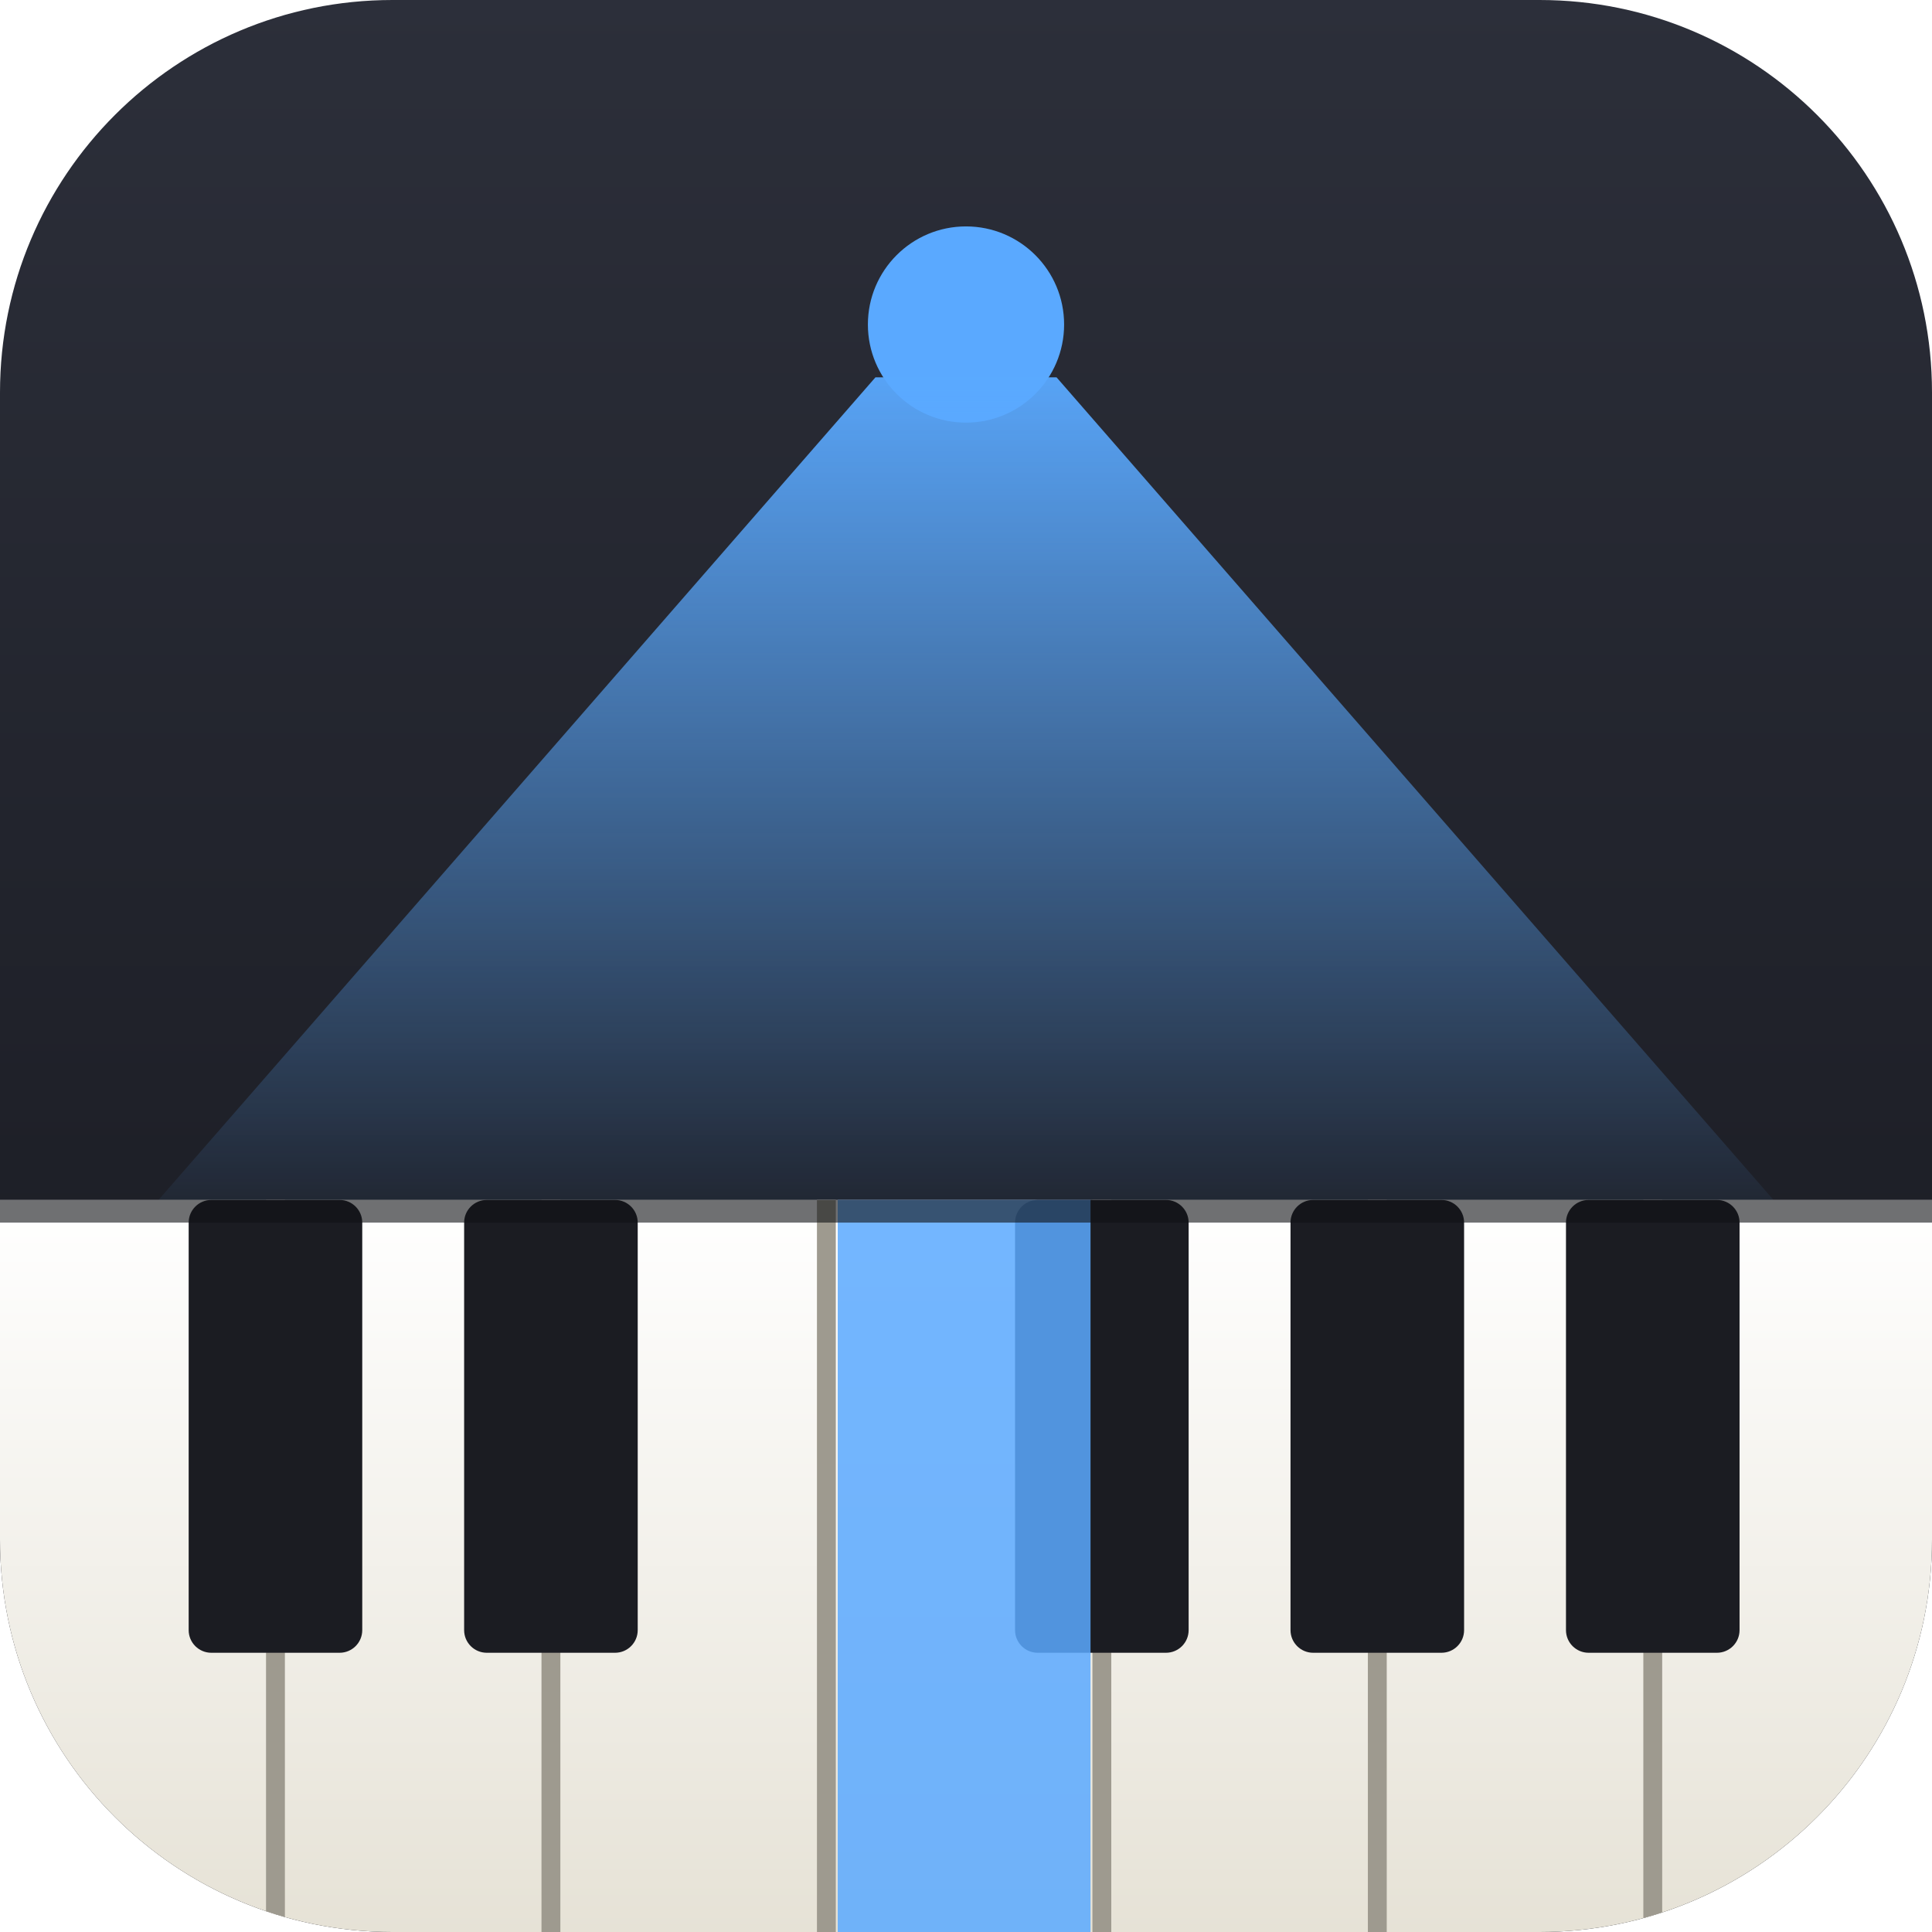
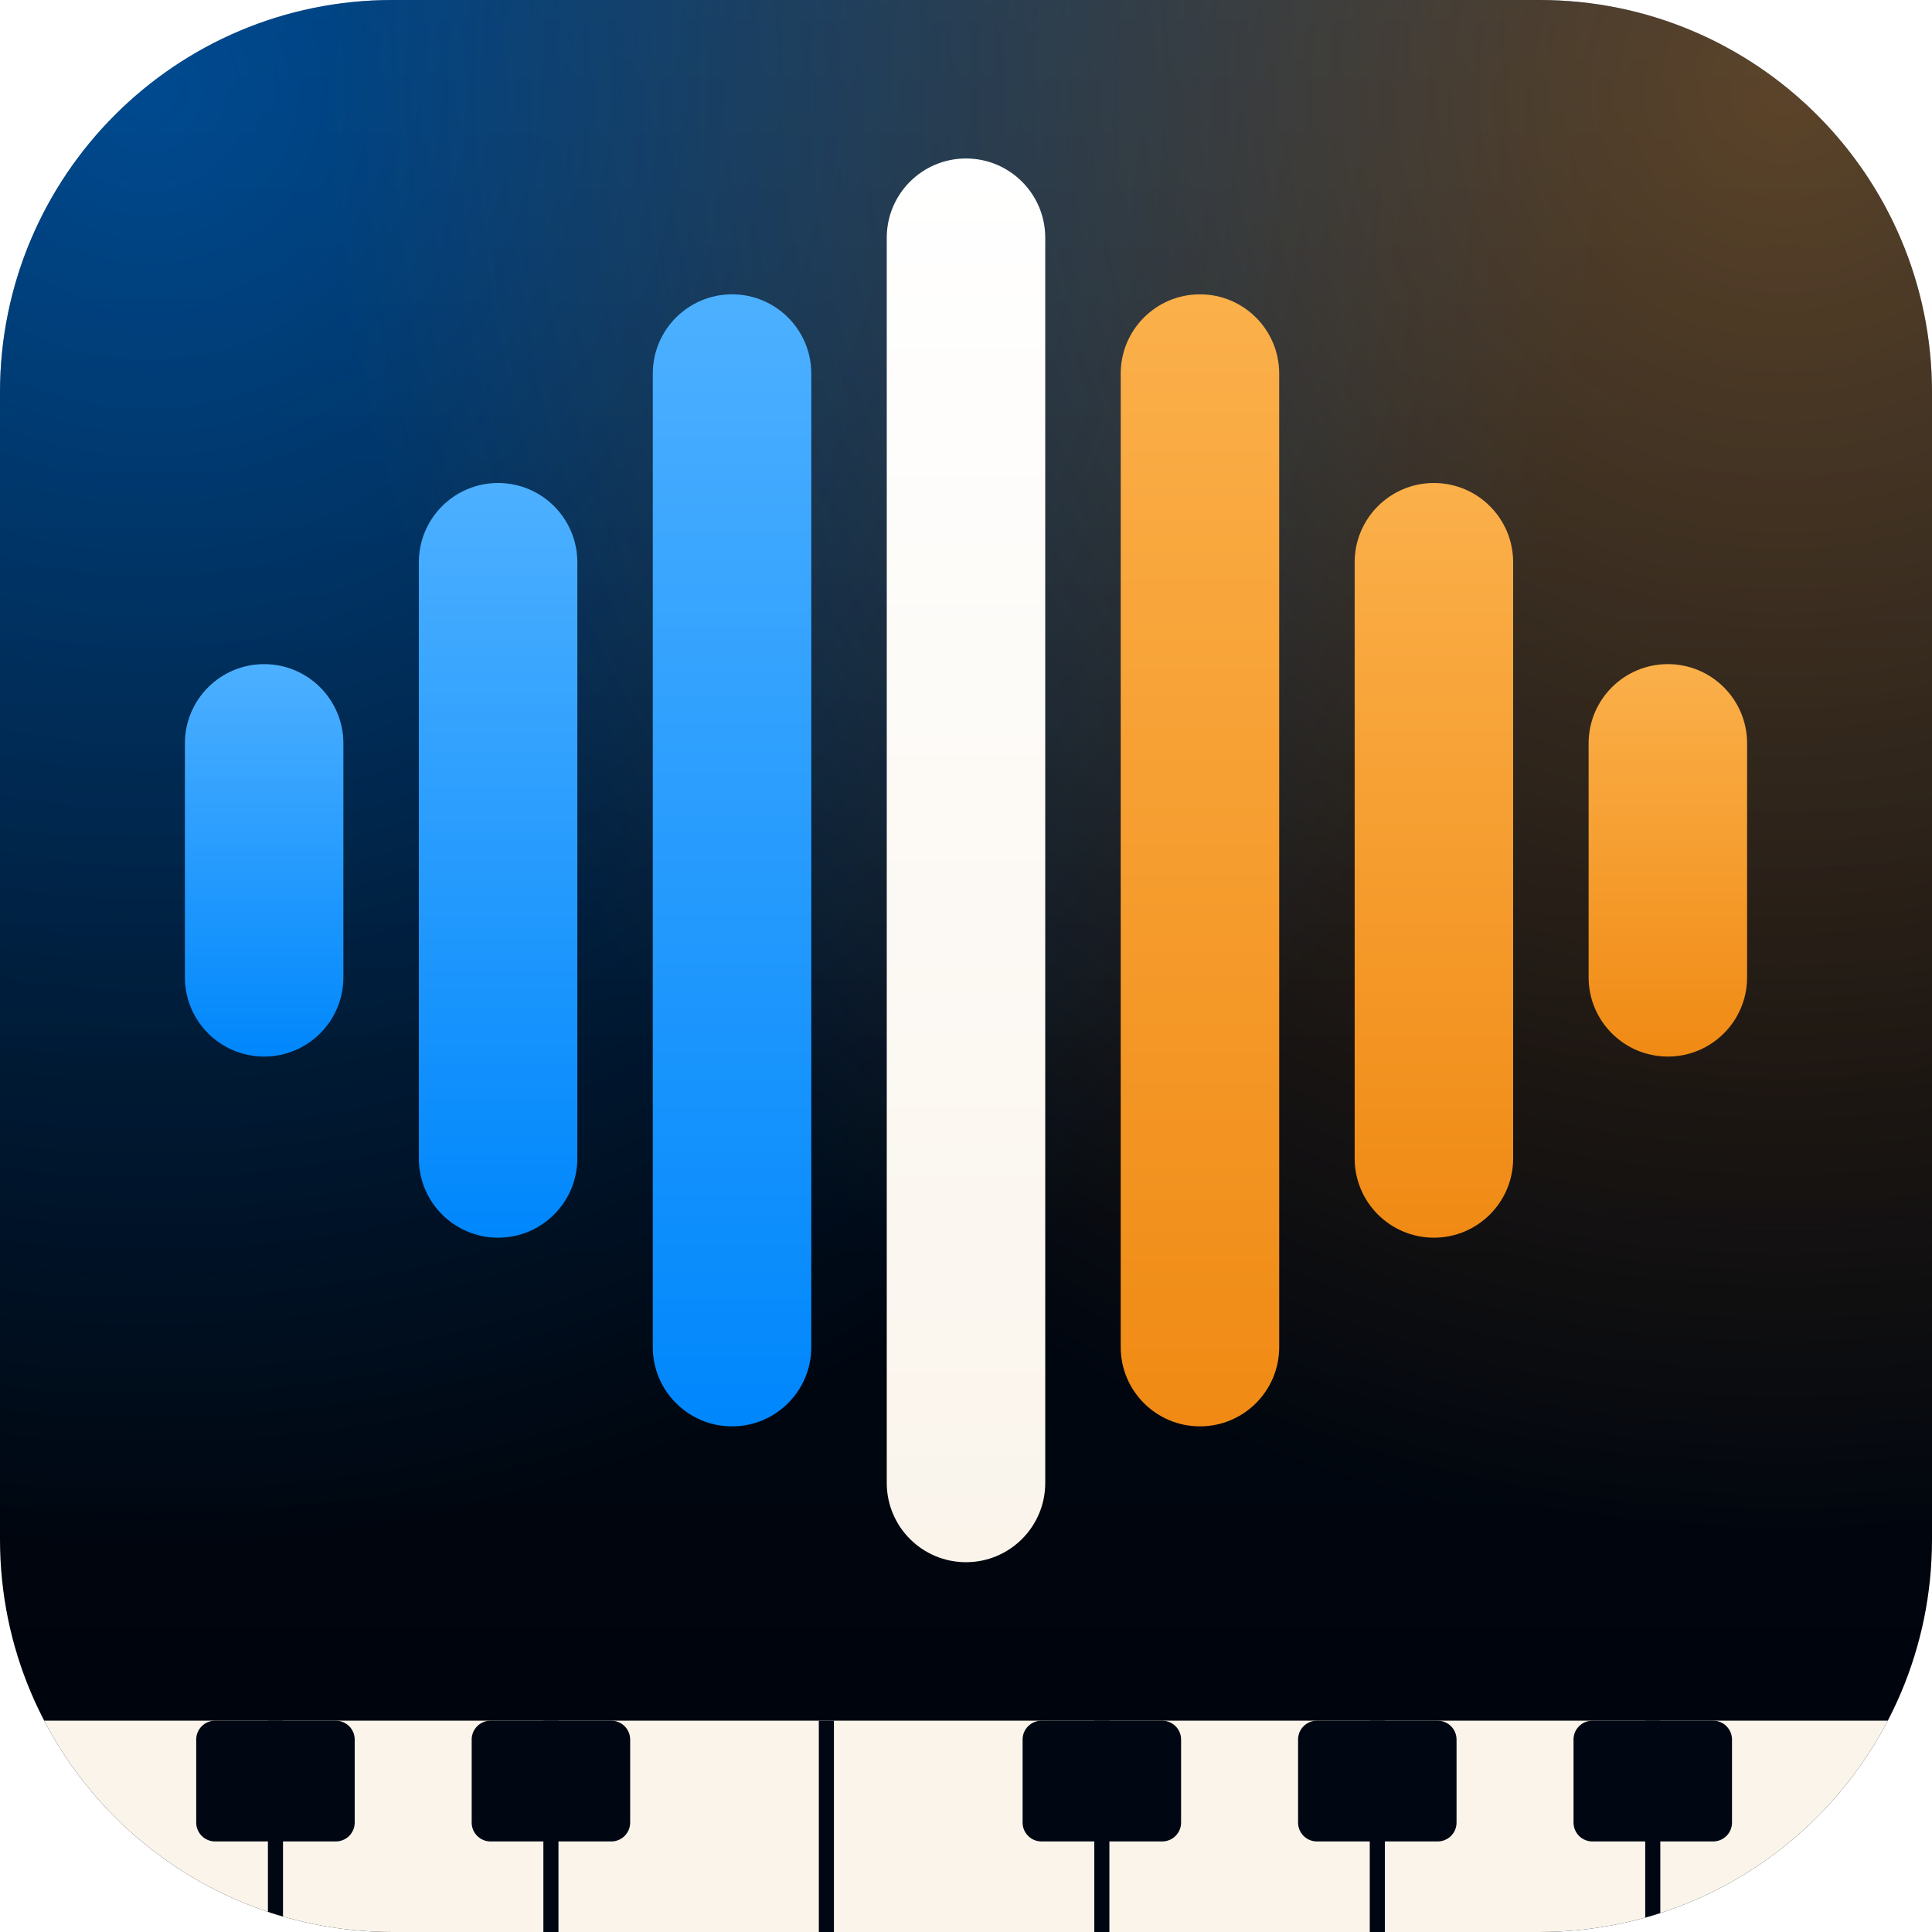
<svg xmlns="http://www.w3.org/2000/svg" width="512" height="512" viewBox="0 0 512 512">
  <defs>
    <linearGradient id="bg" x1="0" y1="0" x2="0" y2="1">
-       <stop offset="0" stop-color="#2c2f3a" />
-       <stop offset="1" stop-color="#15161c" />
+       <stop offset="0" stop-color="#001a3a" />
+       <stop offset="0.55" stop-color="#000712" />
+       <stop offset="1" stop-color="#00040b" />
    </linearGradient>
-     <linearGradient id="beam" x1="0" y1="0" x2="0" y2="1">
-       <stop offset="0" stop-color="#5aa9ff" stop-opacity="0.95" />
-       <stop offset="1" stop-color="#5aa9ff" stop-opacity="0.06" />
+     <radialGradient id="hazeB" cx="0.08" cy="0.05" r="0.75">
+       <stop offset="0" stop-color="#0087fc" stop-opacity="0.45" />
+       <stop offset="1" stop-color="#0087fc" stop-opacity="0" />
+     </radialGradient>
+     <radialGradient id="hazeA" cx="0.92" cy="0.05" r="0.75">
+       <stop offset="0" stop-color="#f08a14" stop-opacity="0.38" />
+       <stop offset="1" stop-color="#f08a14" stop-opacity="0" />
+     </radialGradient>
+     <linearGradient id="b" x1="0" y1="0" x2="0" y2="1">
+       <stop offset="0" stop-color="#4db0ff" />
+       <stop offset="1" stop-color="#0087fc" />
    </linearGradient>
-     <linearGradient id="ivory" x1="0" y1="0" x2="0" y2="1">
+     <linearGradient id="a" x1="0" y1="0" x2="0" y2="1">
+       <stop offset="0" stop-color="#fbb04a" />
+       <stop offset="1" stop-color="#f08a14" />
+     </linearGradient>
+     <linearGradient id="w" x1="0" y1="0" x2="0" y2="1">
      <stop offset="0" stop-color="#ffffff" />
-       <stop offset="1" stop-color="#e6e2d6" />
+       <stop offset="1" stop-color="#faf4eb" />
    </linearGradient>
    <clipPath id="tile">
      <rect x="0" y="0" width="512" height="512" rx="104" ry="104" />
    </clipPath>
  </defs>
  <rect x="0" y="0" width="512" height="512" rx="104" ry="104" fill="url(#bg)" />
  <g clip-path="url(#tile)">
-     <circle cx="256" cy="86" r="26" fill="#5aa9ff" />
-     <polygon points="232,100 280,100 470,318 42,318" fill="url(#beam)" />
-     <rect x="0" y="318" width="512" height="194" fill="url(#ivory)" />
-     <g fill="none" stroke="#9e9a8f" stroke-width="5">
-       <line x1="73" y1="318" x2="73" y2="512" />
-       <line x1="146" y1="318" x2="146" y2="512" />
-       <line x1="219" y1="318" x2="219" y2="512" />
-       <line x1="292" y1="318" x2="292" y2="512" />
-       <line x1="365" y1="318" x2="365" y2="512" />
-       <line x1="438" y1="318" x2="438" y2="512" />
+     <rect x="0" y="0" width="512" height="512" fill="url(#hazeB)" />
+     <rect x="0" y="0" width="512" height="512" fill="url(#hazeA)" />
+     <rect x="49" y="176" width="42" height="104" rx="21" fill="url(#b)" />
+     <rect x="111" y="128" width="42" height="200" rx="21" fill="url(#b)" />
+     <rect x="173" y="78" width="42" height="300" rx="21" fill="url(#b)" />
+     <rect x="235" y="42" width="42" height="372" rx="21" fill="url(#w)" />
+     <rect x="297" y="78" width="42" height="300" rx="21" fill="url(#a)" />
+     <rect x="359" y="128" width="42" height="200" rx="21" fill="url(#a)" />
+     <rect x="421" y="176" width="42" height="104" rx="21" fill="url(#a)" />
+     <rect x="0" y="456" width="512" height="56" fill="#faf4eb" />
+     <g fill="#000712">
+       <rect x="71" y="456" width="4" height="56" />
+       <rect x="144" y="456" width="4" height="56" />
+       <rect x="217" y="456" width="4" height="56" />
+       <rect x="290" y="456" width="4" height="56" />
+       <rect x="363" y="456" width="4" height="56" />
+       <rect x="436" y="456" width="4" height="56" />
+       <rect x="52" y="456" width="42" height="32" rx="5" />
+       <rect x="125" y="456" width="42" height="32" rx="5" />
+       <rect x="271" y="456" width="42" height="32" rx="5" />
+       <rect x="344" y="456" width="42" height="32" rx="5" />
+       <rect x="417" y="456" width="42" height="32" rx="5" />
    </g>
-     <g fill="#1b1c22">
-       <rect x="50" y="318" width="46" height="120" rx="6" />
-       <rect x="123" y="318" width="46" height="120" rx="6" />
-       <rect x="269" y="318" width="46" height="120" rx="6" />
-       <rect x="342" y="318" width="46" height="120" rx="6" />
-       <rect x="415" y="318" width="46" height="120" rx="6" />
-     </g>
-     <rect x="222" y="318" width="67" height="194" fill="#5aa9ff" opacity="0.85" />
-     <rect x="0" y="318" width="512" height="6" fill="#0f1014" opacity="0.6" />
  </g>
</svg>
